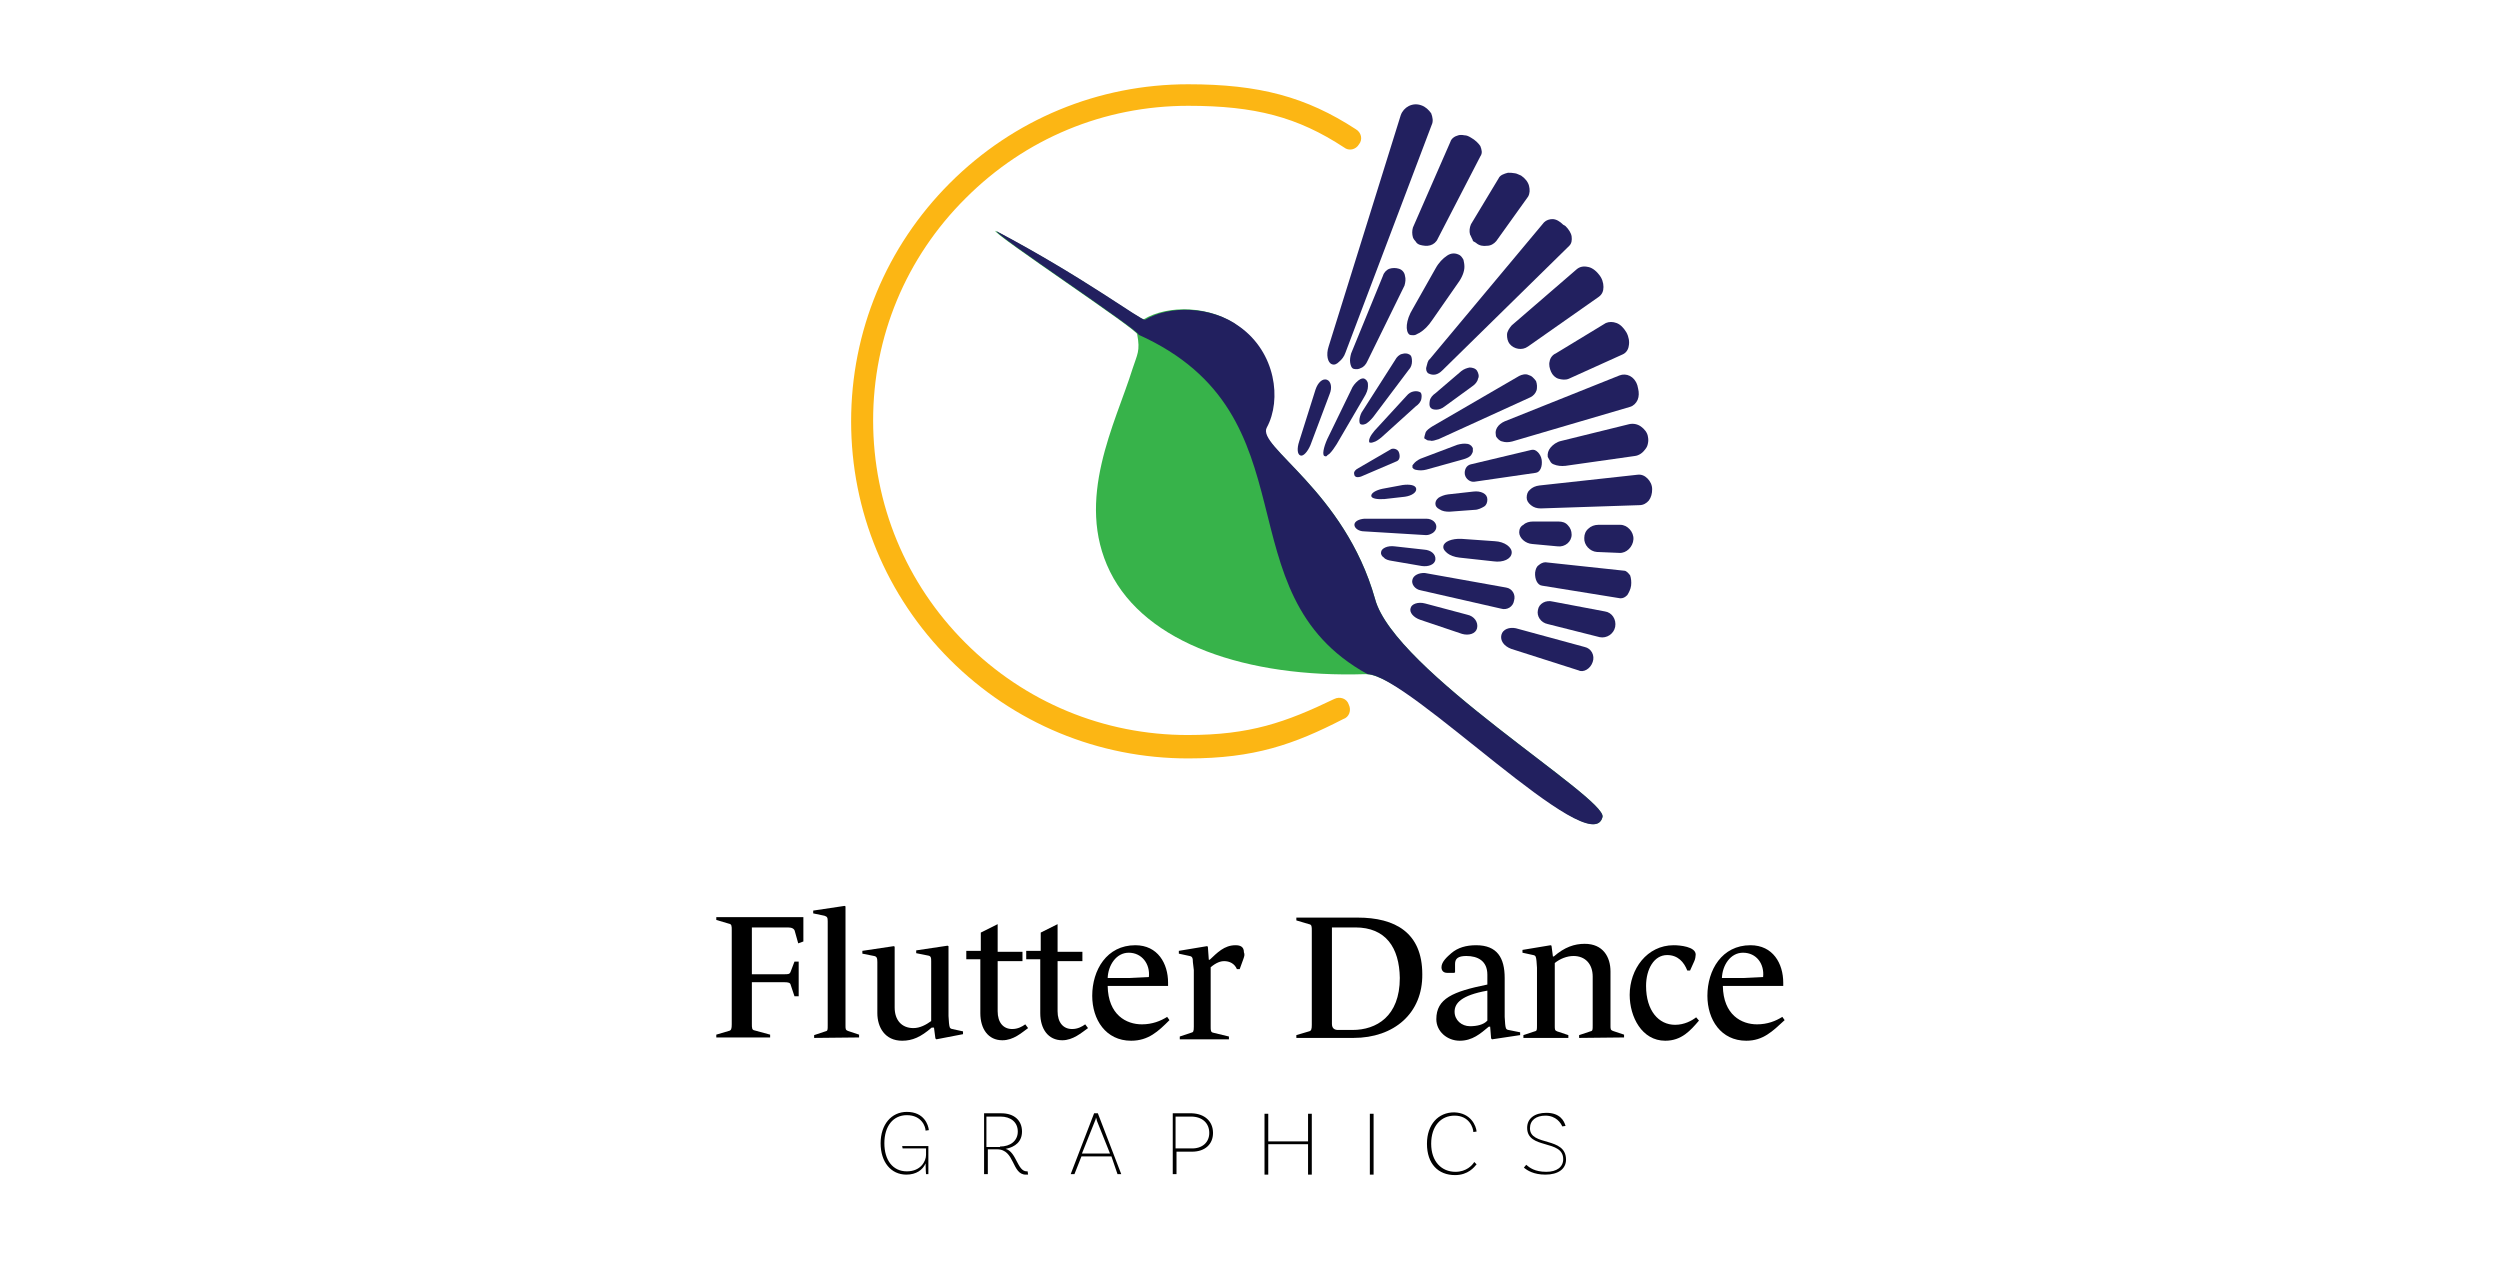
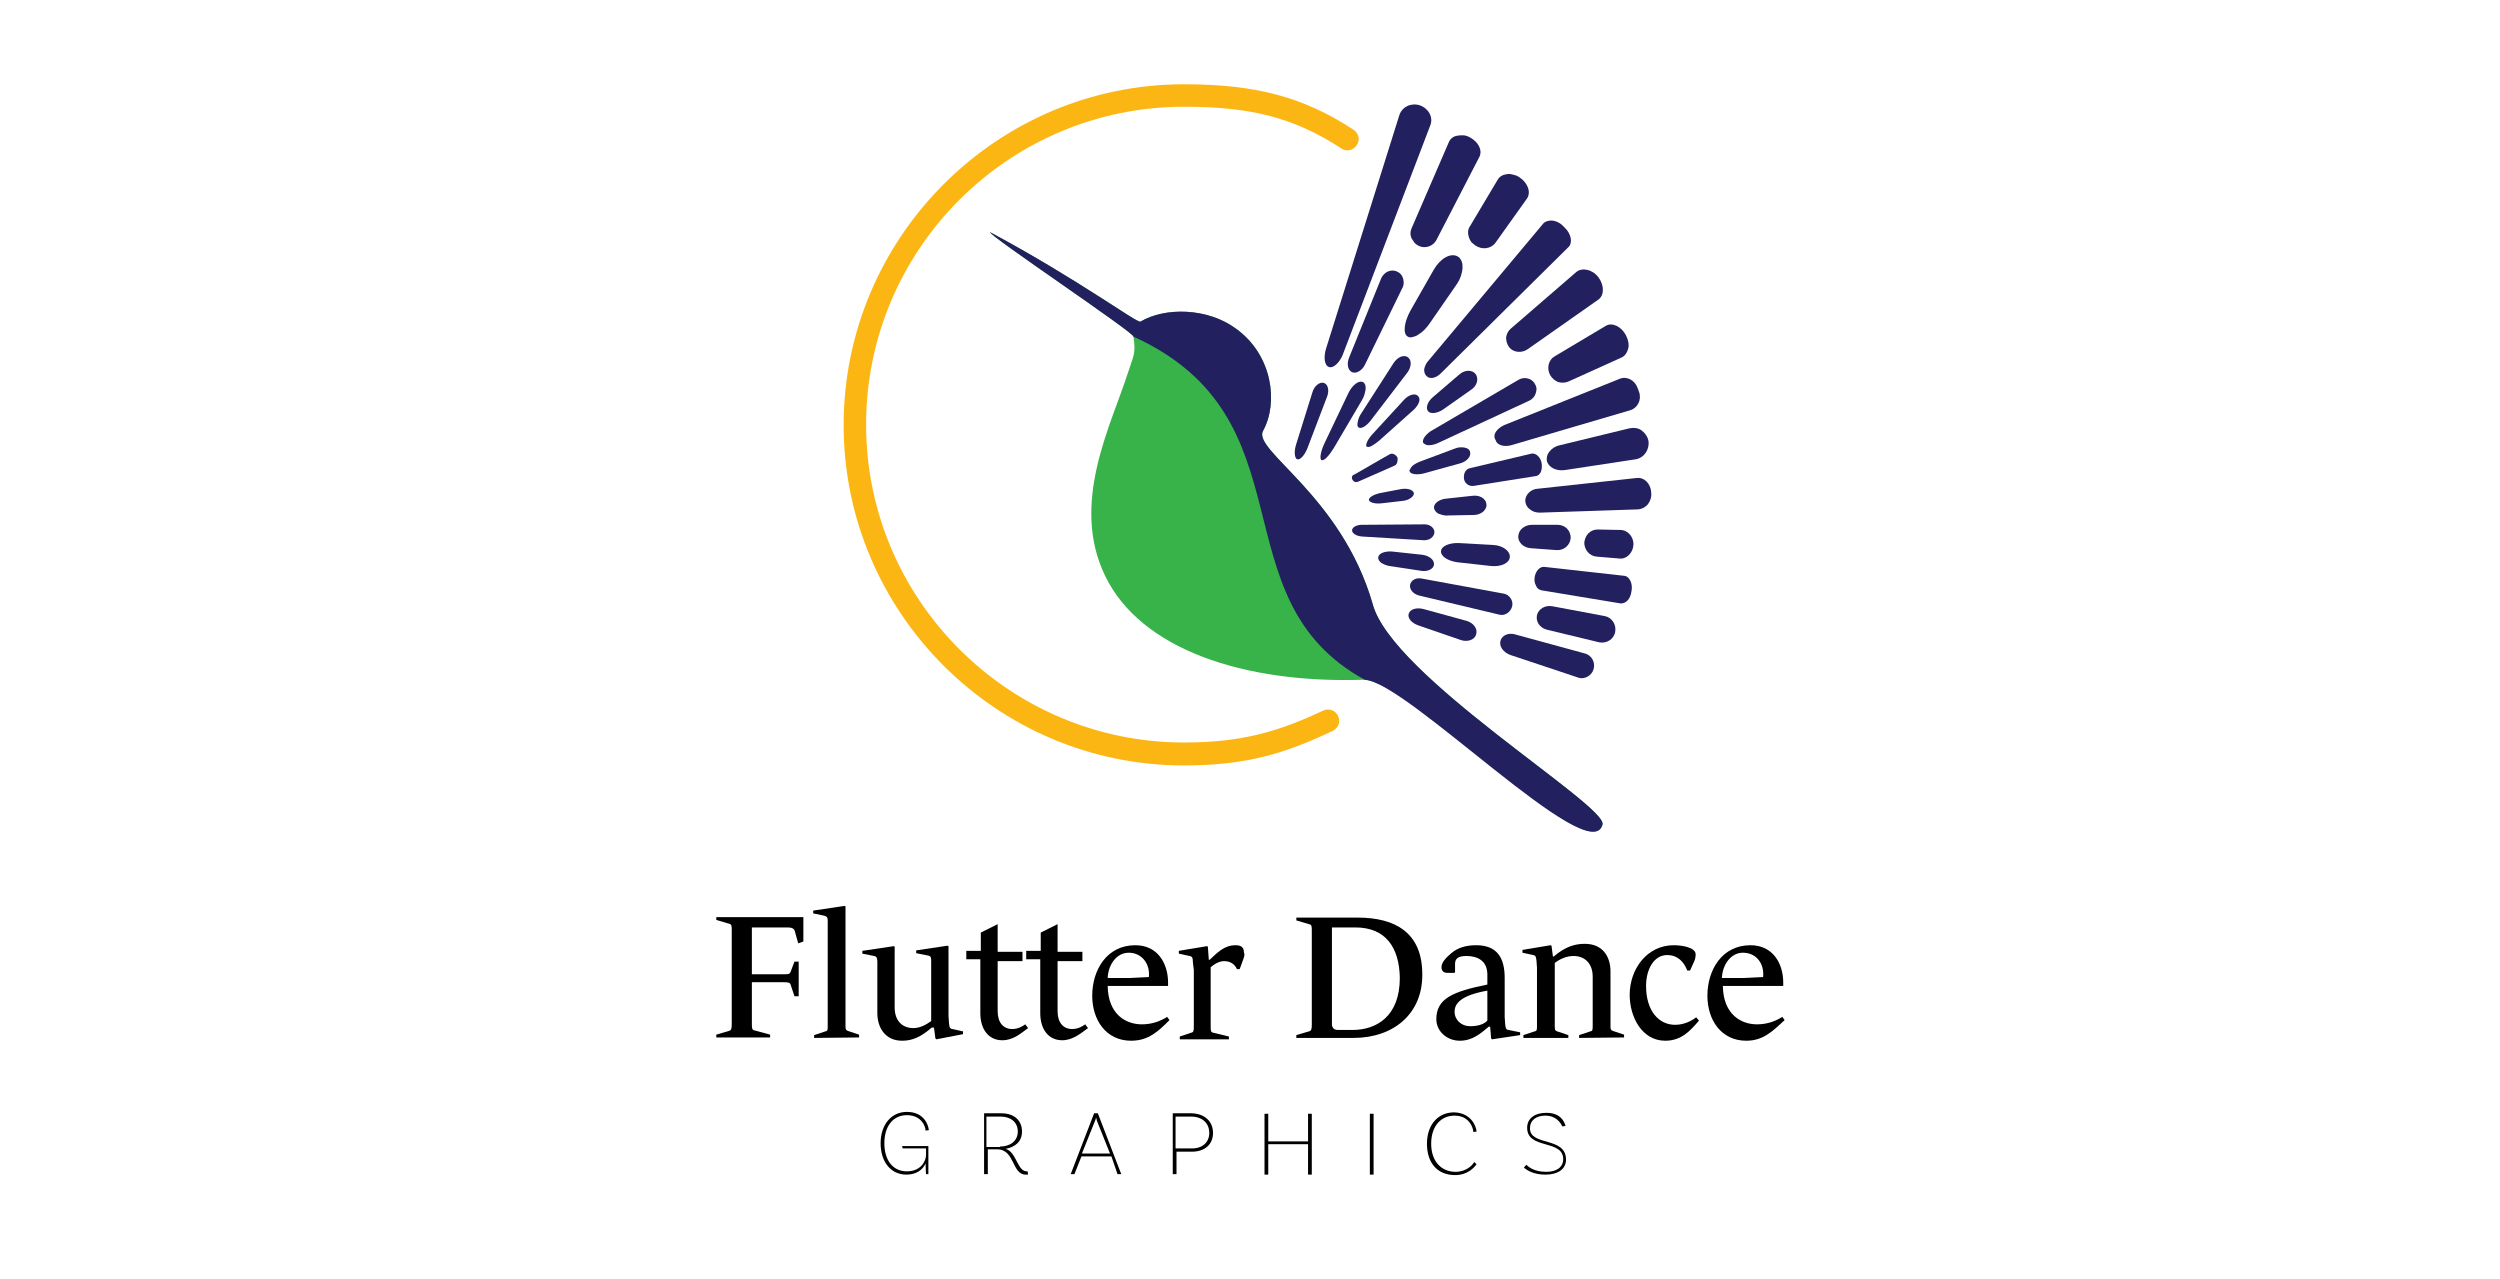
<svg xmlns="http://www.w3.org/2000/svg" version="1.1" id="Layer_1" x="0px" y="0px" viewBox="0 0 534 273" style="enable-background:new 0 0 534 273;" xml:space="preserve">
  <style type="text/css">
- 	.st0{fill:#22205F;}
+ 	.st0{enable-background:new    ;}
	.st1{fill:#37B34A;}
- 	.st2{fill:#FCB614;}
- 	.st3{enable-background:new    ;}
+ 	.st2{fill:#22205F;}
+ 	.st3{fill:#FCB614;}
</style>
+   <g class="st0">
+     <path d="M192.7,244.8h5.6v6h-0.5c0-0.2-0.1-1-0.1-2.3c-0.6,1.4-2,2.4-4.1,2.4c-3.3,0-5.5-2.7-5.5-6.7s2.3-6.7,5.6-6.7   c3.7,0,4.6,2.8,4.7,3.9l-0.7,0.1c0-0.8-0.8-3.3-4-3.3c-2.9,0-4.8,2.3-4.8,6c0,3.6,1.8,6,4.8,6s4.1-2.2,4.1-3.5v-1.4h-5L192.7,244.8   L192.7,244.8z" />
+     <path d="M219.6,250.9c0,0-0.2,0-0.5,0c-3,0-2.3-5.4-6.1-5.4h-2v5.3h-0.8v-13h3.7c2.7,0,4.4,1.5,4.4,3.9c0,2.1-1.4,3.3-3.5,3.7   c2.3,0.6,2.5,4.8,4.5,4.8c0.1,0,0.2,0,0.2,0L219.6,250.9z M213.6,244.9c2.2,0,3.8-1.2,3.8-3.2s-1.5-3.2-3.7-3.2h-3v6.5h2.9V244.9z" />
+     <path d="M237.4,247H231l-1.5,3.8h-0.8l5-13h0.8l5,13h-0.8L237.4,247z M237.1,246.4l-2.8-7c0-0.1-0.1-0.5-0.2-0.7l0,0   c0,0.2-0.1,0.5-0.2,0.7l-2.8,7H237.1z" />
+     <path d="M259.1,242c0,2.4-1.7,4-4.5,4h-3.3v4.8h-0.8v-13h4.1C257.3,237.9,259.1,239.5,259.1,242z M258.3,242c0-2.1-1.5-3.5-3.9-3.5   h-3.3v6.8h3.3C256.8,245.4,258.3,244,258.3,242z" />
+     <path d="M280.2,237.9v13h-0.8v-6.5h-8.5v6.5h-0.8v-13h0.8v5.9h8.5v-5.9H280.2L280.2,237.9z" />
+     <path d="M292.6,237.9h0.8v13h-0.8V237.9z" />
+     <path d="M315.4,241.7l-0.7,0.1c0-0.8-0.8-3.5-4-3.5c-2.9,0-5,2.2-5,6s2.2,6,5.2,6c2.3,0,3.6-1.4,4-2.1l0.5,0.5   c-0.5,0.6-1.8,2.3-4.6,2.3c-3.6,0-6-2.4-6-6.7c0-4.1,2.4-6.7,5.8-6.7C314.2,237.7,315.3,240.5,315.4,241.7z" />
+     <path d="M330.1,238.3c-2,0-3.3,1-3.3,2.7c0,3.9,7.7,1.7,7.7,6.7c0,2-1.7,3.2-4.4,3.2c-2.5,0-3.9-0.9-4.6-1.5l0.5-0.6   c0.7,0.6,1.8,1.5,4.3,1.5c2.2,0,3.6-1,3.6-2.7c0-4.3-7.7-2-7.7-6.7c0-2,1.6-3.2,4.1-3.2c2.9,0,3.8,1.7,4.1,2.8l-0.7,0.1   C333.4,239.9,332.4,238.3,330.1,238.3z" />
+   </g>
+   <g class="st0">
+     <path d="M170.5,201.5l-0.7-2.5c-0.1-0.6-0.6-0.9-1.5-0.9h-7.7v10h6.9c0.9,0,1.2,0,1.4-0.6l0.8-2.1h0.9v7.4h-0.9l-0.8-2.4   c-0.1-0.5-0.5-0.6-1.4-0.6h-6.9v8.9c0,0.9,0,1.3,0.6,1.4l3.3,0.9v0.6H153V221l2.7-0.8c0.5-0.1,0.6-0.5,0.6-1.4v-20.1   c0-0.9,0-1.3-0.6-1.4l-2.7-0.8v-0.6h18.6v5.2L170.5,201.5L170.5,201.5z" />
+     <path d="M173.9,221.7v-0.6l2.4-0.8c0.5-0.1,0.5-0.3,0.5-1.3v-22.2c0-0.8-0.1-1-0.7-1.2l-2.4-0.5v-0.6l6.7-1l0.2,0.1V219   c0,0.8,0,1,0.5,1.2l2.4,0.8v0.6L173.9,221.7L173.9,221.7z" />
+     <path d="M200,222l-0.2-0.2l-0.3-2.3H199c-2.3,2-4.1,2.8-6.3,2.8c-3.7,0-5.3-2.9-5.3-5.9v-10.9c0-0.8-0.1-1.2-0.7-1.3l-2.5-0.5v-0.6   l6.7-1l0.2,0.1v13c0,2.7,1.5,4.4,4,4.4c1.4,0,2.7-0.7,3.8-1.5v-12.7c0-0.8,0-1.2-0.7-1.3l-2.5-0.5V203l6.7-1l0.2,0.1V217l0.1,1.5   c0.1,0.8,0.1,1.2,0.7,1.3l2.3,0.5v0.6L200,222z" />
+     <path d="M214.1,222.2c-3,0-4.7-2.4-4.7-5.8v-11.5h-3v-1.8h3.1v-3.9l3.6-1.8v5.9h5.3v2h-5.3V216c0,2.4,1.2,3.8,3.1,3.8   c1.2,0,2.1-0.5,2.8-1l0.6,0.8C218.2,220.6,216.5,222.2,214.1,222.2z" />
+     <path d="M226.9,222.2c-3,0-4.7-2.4-4.7-5.8v-11.5h-3v-1.8h3.1v-3.9l3.6-1.8v5.9h5.3v2h-5.3V216c0,2.4,1.2,3.8,3.1,3.8   c1.2,0,2.1-0.5,2.8-1l0.6,0.8C231,220.6,229.2,222.2,226.9,222.2z" />
+     <path d="M241.6,222.3c-5.4,0-8.3-4.5-8.3-9.6c0-5.5,3.1-10.8,9.2-10.8c4.8,0,7,3.9,7,8c0,0.2,0,0.5,0,0.7h-12.9   c0.1,6.2,4,8.2,7.3,8.2c2.2,0,4-0.7,5.4-1.6l0.5,0.7C247.4,220.3,245.3,222.3,241.6,222.3z M241.1,203.5c-2.7,0-4.4,2.7-4.5,5.4   h4.7l4.1-0.2C245.7,205.9,243.9,203.5,241.1,203.5z" />
+     <path d="M265.6,204.8l-0.8,2.2h-0.6c-0.5-1.2-1.6-1.7-2.7-1.7c-0.8,0-1.7,0.3-2.9,1.3v12.7c0,0.8,0,1.2,0.6,1.3l3.3,0.8v0.6H252   v-0.6l2.4-0.8c0.5-0.1,0.6-0.3,0.6-1.3v-12.1l-0.2-1.7c0-0.8-0.1-1.2-0.7-1.3l-2.3-0.5v-0.6l6-1l0.2,0.1l0.2,2.8h0.2   c1.6-1.5,3.1-3.1,5.5-3.1c1,0,1.8,0.3,1.8,1.5C265.9,203.9,265.8,204.2,265.6,204.8z" />
+     <path d="M289.1,221.7h-12.2v-0.6l2.7-0.8c0.5-0.1,0.6-0.5,0.6-1.4v-20.1c0-0.9,0-1.3-0.6-1.4l-2.7-0.8V196H290   c8,0,13.8,3.2,13.8,12.1C303.9,216.4,297.8,221.7,289.1,221.7z M289.5,198.1h-5v20.6c0,1,0.6,1.3,1.3,1.3h3.1   c5.1,0,10.1-2.9,10.1-11.1C298.9,202.4,296,198.1,289.5,198.1z" />
+     <path d="M318.7,222l-0.2-0.2l-0.2-2.5H318c-1.8,1.5-3.5,3-6.2,3s-5-2-5-4.6c0-4.4,3.5-5.9,10.9-7.4v-2.1c0-3-2.1-4-4.5-4   c-1.8,0-2.4,0.6-2.4,1.7v1.8l-0.2,0.1h-1.5c-0.8,0-1.2-0.5-1.2-1.2c0-1.2,1.3-2.3,2.1-3c1.4-1.2,3.2-1.7,5.3-1.7   c4.5,0,6.1,2.7,6.1,7v8.3l0.1,1.5c0.1,0.8,0.1,1.2,0.7,1.3l2.5,0.5v0.6L318.7,222z M317.7,211.6c-5.6,1-7,2.7-7,4.5   s1.5,3.1,3.3,3.1c1.4,0,2.9-0.3,3.7-1.2V211.6L317.7,211.6z" />
+     <path d="M337.3,221.7v-0.6l2.4-0.8c0.5-0.1,0.5-0.3,0.5-1.3v-10.4c0-2.7-1.6-4.4-4.1-4.4c-1.4,0-2.9,0.6-4,1.5v13.4   c0,0.8,0,1,0.5,1.2l2.4,0.8v0.6h-9.6v-0.6l2.4-0.8c0.5-0.1,0.5-0.3,0.5-1.3v-12.3l-0.1-1.4c-0.1-0.8-0.1-1.2-0.7-1.3l-2.3-0.5v-0.6   l6-1l0.2,0.1l0.3,2.3h0.2c2.3-2,4.4-2.7,6.6-2.7c3.9,0,5.5,2.8,5.5,5.9V219c0,0.8,0,1,0.5,1.2l2.4,0.8v0.6L337.3,221.7L337.3,221.7   z" />
+     <path d="M355.7,222.3c-5,0-7.6-5.1-7.6-9.8c0-5.5,3.7-10.6,9.4-10.6c1.3,0,4.7,0.3,4.7,2c0,0.3-0.1,1-0.3,1.4l-0.9,2h-0.6   c-0.7-1.8-2-3.3-4.3-3.3c-2.8,0-4.5,3-4.5,6.6c0,5.3,2.7,8.3,6.2,8.3c2,0,3.6-0.9,4.5-1.6l0.6,0.7   C361.1,220.1,359.2,222.3,355.7,222.3z" />
+     <path d="M373,222.3c-5.4,0-8.3-4.5-8.3-9.6c0-5.5,3.1-10.8,9.2-10.8c4.8,0,7,3.9,7,8c0,0.2,0,0.5,0,0.7H368c0.1,6.2,4,8.2,7.3,8.2   c2.2,0,4-0.7,5.4-1.6l0.5,0.7C378.6,220.3,376.6,222.3,373,222.3z M372.3,203.5c-2.7,0-4.4,2.7-4.5,5.4h4.7l4.1-0.2   C376.9,205.9,375.2,203.5,372.3,203.5z" />
+   </g>
  <g>
-     <g>
-       <path id="feather" class="st0" d="M298.4,98.5l-7.7,3.3c-0.6,0.2-1.2,0.2-1.4-0.3l0,0c-0.2-0.6,0-0.9,0.5-1.3l7.4-4.3    c0.6-0.2,1.4,0.1,1.6,0.7l0,0C299.1,97.4,299,98.2,298.4,98.5z" />
-       <g>
-         <path id="body" class="st1" d="M293.7,127.9c4,15.3,49.5,42.5,48.6,46.6c-2.4,9.9-41-30.9-50.7-30.5     c-25.2,0.8-46.9-6.5-54.5-21.9s1.2-31.7,4.8-43.3c1-3.1,1.7-3.8,1-7.4c0.5-0.7-30.9-21.5-30.3-22.1c18.9,10,31,19.2,31.7,18.9     c5.1-3.1,14.2-3,20.2,1.5c7.7,5.5,9,15.6,5.8,21.5C268.3,95.3,287.2,104.9,293.7,127.9z" />
-         <path id="back" class="st0" d="M293.7,127.9c4,15.3,49.5,42.5,48.6,46.6c-2.4,9.9-41.4-30.3-50.2-30.5     c-31.6-17.4-10.7-55.3-48.9-72.5c0.5-0.7-30.9-21.5-30.3-22.1c18.9,10,31,19.2,31.7,18.9c5.1-3.1,14.2-3,20.2,1.5     c7.7,5.5,9,15.6,5.8,21.5C268.3,95.3,287.2,104.9,293.7,127.9z" />
-         <g id="wings_1_">
-           <path class="st0" d="M287.4,75.3c-0.3,0.9-0.8,1.5-1.4,2c-0.5,0.5-1,0.7-1.5,0.5c-0.9-0.3-1.3-2-0.7-3.8l15.4-49.4      c0.6-1.7,2.5-2.8,4.4-2.1c0.9,0.3,1.6,1,2.1,1.7c0.3,0.8,0.5,1.7,0.1,2.5L287.4,75.3z" />
-           <path class="st0" d="M305.9,68.4c-0.8,1.2-1.7,2.1-2.7,2.7c-0.5,0.2-0.8,0.5-1.2,0.5c-0.3,0-0.7,0-0.9-0.1      c-0.5-0.3-0.7-1.2-0.6-2.1c0.1-1,0.5-2.2,1.3-3.5l4.8-8.5c0.7-1.3,1.6-2.2,2.5-2.8c0.9-0.6,1.8-0.6,2.7-0.1      c0.3,0.2,0.6,0.6,0.8,1c0.1,0.5,0.2,0.9,0.2,1.5c0,1-0.5,2.3-1.4,3.5L305.9,68.4z" />
-           <path class="st0" d="M309.6,109.3c-0.8,0-1.5-0.1-2.1-0.5c-0.6-0.3-0.9-0.7-0.9-1.2c0-0.5,0.2-0.9,0.7-1.3      c0.5-0.3,1.2-0.6,2-0.7l5.4-0.6c0.8-0.1,1.5,0,2.1,0.3c0.6,0.3,0.9,0.8,0.9,1.4c0,0.6-0.2,1.2-0.7,1.5c-0.5,0.3-1.3,0.7-2,0.7      L309.6,109.3z" />
-           <path class="st0" d="M311.7,119.1c-1-0.1-2-0.5-2.5-0.9s-1-0.9-0.9-1.5c0.1-1,1.8-1.7,3.9-1.6l7.1,0.5c2.1,0.1,3.7,1.3,3.6,2.5      c-0.1,1.3-1.8,2.1-3.9,1.8L311.7,119.1z" />
-           <path class="st0" d="M327.3,116.2c-1.5-0.1-2.8-1.3-2.8-2.5c0-0.7,0.3-1.3,0.9-1.6c0.5-0.5,1.3-0.7,2-0.7h5.5      c0.8,0,1.5,0.2,2,0.8c0.5,0.5,0.8,1.2,0.8,2c0,1.5-1.4,2.7-3,2.5L327.3,116.2z" />
-           <path class="st0" d="M307.1,51c-0.3,0.7-0.9,1.2-1.6,1.4s-1.5,0.1-2.2-0.1c-0.3-0.1-0.7-0.3-0.9-0.7c-0.2-0.2-0.5-0.6-0.6-0.9      c-0.2-0.7-0.2-1.4,0-2.1l8-18.3c0.2-0.7,0.9-1.2,1.7-1.4c0.3-0.1,0.8-0.1,1.3,0c0.5,0,0.9,0.2,1.4,0.5c0.9,0.5,1.6,1.2,2,1.8      c0.3,0.8,0.5,1.5,0,2.2L307.1,51z" />
-           <path class="st0" d="M279.9,95.1c-0.6,1.4-1.5,2.4-2.1,2.2c-0.7-0.2-0.8-1.5-0.3-3l3.5-11.1c0.5-1.5,1.5-2.4,2.4-2.1      c0.9,0.3,1.2,1.7,0.6,3.1L279.9,95.1z" />
-           <path class="st0" d="M292.1,77.1c-0.3,0.7-0.8,1.3-1.4,1.5c-0.5,0.3-1,0.3-1.5,0.2c-0.5-0.1-0.7-0.7-0.8-1.3      c-0.1-0.6,0-1.3,0.2-2l6.8-16.6c0.2-0.7,0.8-1.3,1.4-1.5c0.6-0.2,1.4-0.2,2,0c0.7,0.2,1.2,0.8,1.3,1.5c0.2,0.7,0.1,1.4-0.1,2.1      L292.1,77.1z" />
-           <path class="st0" d="M329.4,125.1c-1-0.1-1.6-1.4-1.5-2.8c0.1-0.7,0.3-1.3,0.8-1.6c0.3-0.3,0.9-0.6,1.4-0.6l16.8,1.8      c0.5,0,0.9,0.5,1.3,1c0.2,0.6,0.3,1.4,0.2,2.2c-0.1,0.8-0.5,1.5-0.8,2c-0.5,0.5-0.9,0.7-1.5,0.7L329.4,125.1z" />
-           <path class="st0" d="M319.6,51.5c-0.5,0.6-1.2,1-2,1c-0.8,0.1-1.6,0-2.3-0.6c-0.1-0.1-0.3-0.2-0.5-0.3s-0.2-0.2-0.3-0.5      c-0.2-0.3-0.3-0.7-0.5-1c-0.2-0.7-0.1-1.5,0.2-2.2l5.9-9.8c0.3-0.7,1.2-1,2-1.2c0.5,0,0.9,0,1.4,0.1c0.2,0,0.5,0.1,0.7,0.2      c0.2,0.1,0.5,0.2,0.7,0.3c0.9,0.6,1.5,1.4,1.7,2.2c0.2,0.8,0.2,1.6-0.2,2.3L319.6,51.5z" />
-           <path class="st0" d="M308.1,79.1c-0.5,0.5-1,0.8-1.5,0.9c-0.5,0.1-1,0-1.4-0.2l-0.2-0.1c-0.3-0.3-0.5-0.8-0.3-1.4      s0.2-1.2,0.7-1.6l24.4-29.2c0.5-0.5,1.2-0.7,1.8-0.7c0.8,0,1.6,0.5,2.3,1.2l0.5,0.3c0.7,0.7,1.2,1.5,1.3,2.2      c0.1,0.8,0,1.5-0.5,2L308.1,79.1z" />
-           <path class="st0" d="M341.1,117.9c-1.5-0.1-2.8-1.5-2.7-3c0-0.8,0.3-1.5,0.9-2c0.5-0.5,1.3-0.8,2.1-0.8h4.7      c1.5,0,2.9,1.5,2.8,3.1c-0.1,1.6-1.5,3-3,2.9L341.1,117.9z" />
-           <path class="st0" d="M329.1,108.6c-0.8,0-1.5-0.2-2.1-0.7c-0.6-0.5-0.9-1-0.9-1.6c0-0.7,0.2-1.3,0.7-1.7c0.5-0.5,1.2-0.8,2-0.9      l21-2.3c0.8-0.1,1.5,0.2,2.1,0.8s1,1.4,1,2.3s-0.2,1.7-0.7,2.4c-0.5,0.6-1.2,1-2,1L329.1,108.6z" />
-           <path class="st0" d="M307.3,93.8c-0.7,0.2-1.4,0.5-1.8,0.3c-0.2,0-0.5,0-0.7-0.1c-0.1-0.1-0.3-0.2-0.5-0.3      c-0.1-0.1-0.1-0.3,0-0.6s0.1-0.3,0.2-0.7c0.2-0.5,0.8-0.9,1.4-1.3l18.6-10.8c0.6-0.3,1.4-0.5,2-0.2c0.3,0.1,0.6,0.2,0.9,0.5      s0.5,0.5,0.7,0.8c0.1,0.3,0.2,0.7,0.2,1c0,0.3,0,0.7-0.1,1c-0.2,0.6-0.7,1.2-1.4,1.5L307.3,93.8z" />
-           <path class="st0" d="M326.4,74c-0.7,0.5-1.4,0.6-2.1,0.5c-0.7-0.1-1.4-0.5-1.8-1c-0.5-0.6-0.6-1.3-0.6-2c0-0.7,0.5-1.4,1-2      l13.9-12c0.6-0.5,1.4-0.7,2.3-0.5c0.8,0.1,1.7,0.7,2.4,1.6c0.7,0.8,1,1.8,1,2.7c0,0.9-0.3,1.6-1,2.1L326.4,74z" />
-           <path class="st0" d="M308.6,86.8c-0.6,0.5-1.3,0.7-1.8,0.7c-0.6,0-1-0.1-1.3-0.5c-0.2-0.3-0.2-0.8-0.1-1.4      c0.1-0.6,0.6-1.2,1.2-1.6l5.5-4.7c0.6-0.5,1.3-0.7,1.8-0.8c0.6,0,1.3,0.2,1.6,0.7c0.3,0.5,0.5,1.2,0.2,1.7      c-0.1,0.6-0.6,1.2-1.2,1.6L308.6,86.8z" />
-           <path class="st0" d="M335.1,80.9c-0.7,0.3-1.5,0.2-2.2,0c-0.7-0.2-1.3-0.8-1.6-1.5c-0.3-0.7-0.5-1.5-0.3-2.2      c0.1-0.7,0.6-1.4,1.3-1.7l10.7-6.5c0.7-0.3,1.5-0.3,2.3,0s1.5,1,2.1,2c0.5,0.9,0.7,2,0.5,2.9c-0.1,0.8-0.6,1.5-1.3,1.8      L335.1,80.9z" />
-           <path class="st0" d="M291.4,113.5c-1.2,0-2.1-0.7-2.1-1.4s0.9-1.2,2.1-1.3h13.3c1.2,0,2.1,0.8,2.1,1.7c0,0.5-0.2,0.9-0.7,1.3      c-0.5,0.3-0.9,0.5-1.5,0.5L291.4,113.5z" />
-           <path class="st0" d="M293.3,89.1c-0.5,0.6-0.9,1-1.5,1.4c-0.5,0.2-0.8,0.3-1.2,0.1c-0.2-0.1-0.3-0.6-0.2-1.2      c0.1-0.5,0.3-1.2,0.7-1.7l6.9-10.8c0.3-0.6,0.9-1.2,1.5-1.3c0.6-0.2,1.2-0.1,1.5,0.1c0.5,0.2,0.6,0.8,0.6,1.5      c0,0.6-0.2,1.3-0.7,1.8L293.3,89.1z" />
-           <path class="st0" d="M295.1,93.4c-0.6,0.5-1.2,0.9-1.6,1c-0.5,0.2-0.8,0.2-1,0.1c-0.1-0.1-0.1-0.6,0.1-1c0.2-0.5,0.6-1,1-1.5      l6.8-7.4c0.5-0.6,1-0.9,1.6-1c0.6-0.1,1,0,1.4,0.2c0.3,0.3,0.3,0.8,0.2,1.4c-0.1,0.6-0.6,1.2-1.2,1.6L295.1,93.4z" />
-           <path class="st0" d="M323,94.3c-0.8,0.2-1.5,0.2-2.1,0c-0.6-0.1-1-0.6-1.3-1c0-0.1-0.1-0.2-0.1-0.5c-0.1-0.5,0-1,0.3-1.5      c0.3-0.5,0.9-1,1.6-1.3l24.5-9.8c1.5-0.6,3.2,0.2,3.8,2c0.1,0.2,0.1,0.5,0.2,0.8c0.2,0.8,0.2,1.7-0.1,2.4      c-0.3,0.7-0.9,1.3-1.6,1.5L323,94.3z" />
-           <path class="st0" d="M304.7,100.3c-0.7,0.2-1.5,0.2-2,0.1c-0.2,0-0.5-0.1-0.7-0.2c-0.1-0.1-0.2-0.2-0.3-0.3c0-0.1,0-0.3,0-0.5      c0.1-0.1,0.2-0.3,0.5-0.6c0.3-0.3,1-0.8,1.7-1l7.4-2.8c0.7-0.2,1.5-0.3,2-0.2c0.2,0,0.6,0.1,0.8,0.3c0.2,0.1,0.3,0.3,0.5,0.6      c0,0.2,0,0.5,0,0.7s-0.2,0.5-0.3,0.7c-0.3,0.5-1,0.8-1.7,1L304.7,100.3z" />
-           <path class="st0" d="M334.4,99.5c-0.9,0.1-1.8,0-2.5-0.3c-0.3-0.1-0.6-0.3-0.8-0.7c-0.2-0.3-0.3-0.6-0.5-0.9      c-0.1-0.7,0.1-1.4,0.6-2c0.5-0.6,1.3-1.2,2.2-1.4l14.6-3.6c0.9-0.2,1.8,0,2.5,0.5c0.7,0.5,1.4,1.3,1.5,2.2      c0.1,0.5,0.1,0.9,0,1.4s-0.2,0.8-0.6,1.3c-0.5,0.7-1.3,1.3-2.2,1.4L334.4,99.5z" />
-           <path class="st0" d="M314.9,102.9c-0.9,0.1-1.8-0.6-2-1.5c-0.1-0.5,0-1,0.2-1.4s0.6-0.7,1-0.8l13-3.1c0.5-0.1,0.9,0,1.4,0.5      c0.3,0.3,0.7,0.9,0.8,1.6c0.2,1.4-0.3,2.7-1.3,2.8L314.9,102.9z" />
-           <path class="st0" d="M322.8,138.6c-1.6-0.6-2.4-1.8-2.1-3c0.3-1.2,1.7-1.7,3.1-1.4l14.7,4c1.4,0.3,2.2,1.8,1.7,3.2      c-0.5,1.5-2,2.3-3,1.8L322.8,138.6z" />
-           <path class="st0" d="M330.6,133.3c-1.5-0.3-2.4-1.7-2.1-3c0.2-1.4,1.7-2.2,3.2-1.8l11.1,2.1c1.5,0.2,2.5,1.7,2.2,3.3      c-0.3,1.5-1.8,2.5-3.3,2.2L330.6,133.3z" />
-           <path class="st0" d="M303.5,126.1c-1.3-0.2-2.1-1.4-1.8-2.3c0.2-0.9,1.4-1.5,2.7-1.4l17.3,3.1c1.3,0.2,2.1,1.5,1.7,2.8      c-0.2,1.3-1.5,2.1-2.8,1.7L303.5,126.1z" />
-           <path class="st0" d="M303.4,132.4c-1.5-0.5-2.4-1.6-2.1-2.5c0.2-0.9,1.6-1.4,3.1-1l9,2.4c1.5,0.3,2.4,1.6,2.1,2.9      c-0.3,1.2-1.8,1.6-3.2,1.2L303.4,132.4z" />
-           <path class="st0" d="M285.5,94.9c-0.5,0.8-1,1.5-1.5,2c-0.2,0.2-0.5,0.3-0.6,0.5c-0.1,0.1-0.3,0.1-0.5,0      c-0.5-0.2-0.2-1.8,0.6-3.6l5.1-10.5c0.3-0.8,0.9-1.5,1.5-2c0.6-0.5,1.2-0.6,1.5-0.3c0.2,0.1,0.3,0.2,0.5,0.6      c0.1,0.2,0.1,0.6,0.1,0.9c0,0.7-0.3,1.5-0.8,2.3L285.5,94.9z" />
-           <path class="st0" d="M297.3,119.8c-0.7-0.1-1.4-0.3-1.7-0.7c-0.5-0.3-0.7-0.8-0.6-1.2c0.1-0.8,1.4-1.4,2.9-1.2l6.3,0.7      c1.5,0.1,2.5,1,2.4,2.1s-1.5,1.6-2.9,1.4L297.3,119.8z" />
-           <path class="st0" d="M292.2,100.9c-0.7,0.3-1.4,0.5-1.7,0.7c-0.2,0-0.5,0.1-0.6,0.1s-0.2,0-0.2-0.1c0,0,0-0.1,0.1-0.2      c0.1-0.1,0.2-0.2,0.3-0.5c0.3-0.3,0.9-0.7,1.5-1.2l4-2.3c0.6-0.3,1.3-0.6,1.7-0.7c0.2,0,0.5,0,0.7,0c0.1,0,0.2,0.1,0.3,0.2      c0,0.1,0,0.2,0,0.5c0,0.1-0.2,0.3-0.3,0.6c-0.3,0.3-0.9,0.7-1.6,1L292.2,100.9z" />
-           <path class="st0" d="M295.7,106.6c-1.5,0.1-2.8-0.1-2.8-0.7c0-0.6,1-1.2,2.4-1.5l4.3-0.8c1.5-0.2,2.8,0,2.9,0.8s-1,1.5-2.4,1.7      L295.7,106.6z" />
-         </g>
-         <path class="st2" d="M253.8,162c-19.2,0-37.3-7.5-50.9-21.1c-13.6-13.6-21.1-31.7-21.1-50.9s7.5-37.3,21.1-50.9     C216.5,25.5,234.6,18,253.8,18c15.2,0,25.2,2.7,35.8,9.6c1.2,0.7,1.5,2.2,0.7,3.2c-0.7,1.2-2.2,1.5-3.2,0.7     c-9.9-6.5-19-8.9-33.3-8.9c-18,0-34.8,7-47.5,19.7c-12.8,12.7-19.8,29.6-19.8,47.5s7,34.8,19.7,47.5s29.6,19.7,47.5,19.7     c13.3,0,20.9-2.7,31.3-7.7c1.2-0.6,2.7-0.1,3.1,1.2c0.6,1.2,0.1,2.7-1.2,3.1C276.4,159,267.9,162,253.8,162z" />
-       </g>
+     <path id="body_1_" class="st1" d="M293.2,129c4,15.4,50.1,43,49.1,47.1c-2.5,9.9-41.4-31.2-51.2-30.9c-25.5,0.8-47.4-6.5-55-22.1   c-7.6-15.6,1.2-32.1,4.9-43.7c1-3.2,1.7-3.8,1.1-7.5c0.4-0.7-31.2-21.8-30.6-22.3c19,10.2,31.4,19.5,32.1,19.1   c5.2-3.1,14.3-3,20.4,1.5c7.8,5.6,9.1,15.8,5.8,21.8C267.4,96.2,286.5,105.8,293.2,129z" />
+     <path id="back_1_" class="st2" d="M293.2,129c4,15.4,50.1,43,49.1,47.1c-2.5,9.9-41.9-30.6-50.8-30.9   c-31.9-17.5-10.9-55.8-49.4-73.3c0.4-0.7-31.2-21.8-30.6-22.3c19,10.2,31.4,19.5,32.1,19.1c5.2-3.1,14.3-3,20.4,1.5   c7.8,5.6,9.1,15.8,5.8,21.8C267.4,96.2,286.5,105.8,293.2,129z" />
+     <path id="feather_1_" class="st2" d="M298,99.4l-7.7,3.4c-0.6,0.3-1.1,0.2-1.4-0.3l0,0c-0.3-0.6-0.1-1,0.5-1.2l7.5-4.3   c0.6-0.3,1.3,0.2,1.6,0.7l0,0C298.6,98.2,298.5,99.1,298,99.4z" />
+     <g id="wings_2_">
+       <path class="st2" d="M286.8,75.8c-0.7,1.7-2,2.9-2.9,2.6c-1-0.3-1.2-2-0.7-3.8l15.7-50c0.6-1.8,2.5-2.7,4.4-2.1    c1.9,0.7,2.9,2.6,2.2,4.3L286.8,75.8z" />
+       <path class="st2" d="M305.5,68.9c-0.8,1.2-1.7,2.1-2.6,2.6c-0.4,0.3-0.8,0.4-1.2,0.5c-0.4,0.1-0.7,0.1-1-0.1    c-1.1-0.6-0.8-3.1,0.6-5.6l4.9-8.6c1.4-2.5,3.7-3.8,5.2-2.9c0.4,0.2,0.6,0.6,0.8,1c0.2,0.4,0.2,1,0.2,1.5    c-0.1,1.1-0.5,2.4-1.3,3.5L305.5,68.9z" />
+       <path class="st2" d="M309.3,110.1c-0.8,0.1-1.5-0.2-2.1-0.4c-0.5-0.3-0.8-0.7-0.9-1.2c-0.1-1,1.2-1.9,2.7-2l5.5-0.6    c1.6-0.2,2.9,0.6,3,1.8c0.1,0.6-0.2,1.1-0.7,1.6c-0.5,0.4-1.2,0.7-2,0.7L309.3,110.1z" />
+       <path class="st2" d="M311.3,120.1c-2.1-0.3-3.6-1.3-3.5-2.4c0.1-1.1,1.9-1.8,3.9-1.7l7.2,0.4c2.1,0.1,3.7,1.3,3.6,2.6    s-1.9,2.1-4,1.9L311.3,120.1z" />
+       <path class="st2" d="M327,117.1c-1.6-0.1-2.8-1.3-2.7-2.6c0.1-0.7,0.3-1.2,0.9-1.7c0.5-0.4,1.2-0.7,2-0.7h5.5c0.8,0,1.5,0.3,2,0.8    c0.5,0.5,0.8,1.2,0.8,2c-0.1,1.5-1.4,2.7-3,2.6L327,117.1z" />
+       <path class="st2" d="M306.8,51.3c-0.7,1.3-2.4,1.9-3.8,1.2c-0.3-0.2-0.7-0.4-0.9-0.7s-0.4-0.6-0.6-0.9c-0.3-0.7-0.3-1.4,0-2.1    l8-18.5c0.3-0.7,1-1.2,1.7-1.3c0.4-0.1,0.8-0.1,1.3-0.1s1,0.2,1.4,0.4c1.9,1,2.8,2.8,2.1,4.2L306.8,51.3z" />
+       <path class="st2" d="M279.2,95.9c-0.6,1.4-1.5,2.4-2.1,2.2s-0.7-1.6-0.3-3l3.5-11.2c0.4-1.5,1.6-2.4,2.5-2.1    c0.9,0.3,1.2,1.7,0.6,3.1L279.2,95.9z" />
+       <path class="st2" d="M291.6,77.8c-0.3,0.7-0.8,1.2-1.3,1.5c-0.5,0.3-1,0.4-1.5,0.2c-0.9-0.4-1.2-1.8-0.6-3.2l6.8-16.8    c0.6-1.4,2.1-2.1,3.4-1.5c0.7,0.3,1.1,0.8,1.3,1.5c0.2,0.7,0.2,1.4-0.2,2.1L291.6,77.8z" />
+       <path class="st2" d="M329.3,126.1c-0.5-0.1-1-0.4-1.2-1c-0.3-0.5-0.4-1.1-0.3-1.8c0.2-1.3,1.1-2.4,2.2-2.2L347,123    c1,0.1,1.8,1.6,1.5,3.2c-0.1,0.8-0.4,1.6-0.8,2c-0.4,0.5-1,0.7-1.5,0.7L329.3,126.1z" />
+       <path class="st2" d="M319.4,51.9c-1,1.3-2.9,1.5-4.3,0.5c-0.2-0.1-0.3-0.3-0.5-0.4c-0.2-0.1-0.3-0.3-0.4-0.4    c-0.2-0.3-0.4-0.7-0.5-1.1c-0.2-0.7-0.2-1.5,0.3-2.2l5.9-9.9c0.4-0.7,1.1-1.1,2-1.2c0.4-0.1,0.9,0,1.3,0.1    c0.2,0.1,0.4,0.1,0.7,0.2c0.2,0.1,0.4,0.2,0.7,0.4c1.8,1.2,2.5,3.3,1.5,4.6L319.4,51.9z" />
+       <path class="st2" d="M307.7,79.8c-1,1-2.3,1.2-2.9,0.6l-0.2-0.2c-0.3-0.3-0.4-0.8-0.4-1.3c0.1-0.5,0.3-1.1,0.7-1.6l24.7-29.5    c0.4-0.5,1.1-0.7,1.9-0.7c0.8,0.1,1.6,0.4,2.3,1.1l0.4,0.4c1.4,1.3,1.8,3.3,0.8,4.2L307.7,79.8z" />
+       <path class="st2" d="M341.1,118.9c-1.6-0.1-2.7-1.5-2.7-3c0.1-0.8,0.4-1.5,0.9-2c0.5-0.5,1.2-0.8,2-0.8l4.8,0.1    c1.6,0,2.9,1.5,2.8,3.2c-0.1,1.7-1.5,3.1-3,2.9L341.1,118.9z" />
+       <path class="st2" d="M328.9,109.5c-0.8,0-1.5-0.2-2.1-0.7c-0.6-0.4-0.9-1-1-1.7c-0.1-1.3,1.1-2.6,2.6-2.7l21.2-2.3    c1.6-0.2,3,1.2,3.1,3.1c0.1,1-0.2,1.8-0.7,2.5c-0.5,0.6-1.2,1-2,1.1L328.9,109.5z" />
+       <path class="st2" d="M307,94.7c-0.7,0.3-1.3,0.4-1.9,0.4c-0.3,0-0.5-0.1-0.7-0.2c-0.2-0.1-0.3-0.2-0.4-0.3    c-0.3-0.6,0.4-1.7,1.6-2.5l18.8-11c1.2-0.7,2.9-0.3,3.5,1c0.2,0.3,0.3,0.7,0.3,1c0,0.3-0.1,0.7-0.2,1c-0.2,0.6-0.7,1.2-1.4,1.5    L307,94.7z" />
+       <path class="st2" d="M326.3,74.6c-1.3,0.9-3.1,0.7-4-0.5c-0.4-0.6-0.6-1.3-0.6-2c0.1-0.7,0.4-1.4,1-1.9l14-12.1    c1.2-1,3.4-0.6,4.7,1.1c1.3,1.7,1.3,3.9,0,4.8L326.3,74.6z" />
+       <path class="st2" d="M308.2,87.5c-1.2,0.8-2.7,1-3.2,0.3c-0.5-0.7-0.1-2,1.1-3l5.6-4.8c1.1-1,2.7-1.1,3.5-0.1    c0.7,1,0.3,2.5-0.9,3.3L308.2,87.5z" />
+       <path class="st2" d="M335,81.5c-0.7,0.3-1.5,0.3-2.2,0.1c-0.7-0.3-1.3-0.8-1.7-1.5c-0.8-1.5-0.3-3.3,1-4l10.9-6.5    c1.3-0.8,3.3,0.1,4.3,2c0.5,1,0.7,2,0.5,2.8s-0.6,1.5-1.3,1.9L335,81.5z" />
+       <path class="st2" d="M290.9,114.6c-1.2-0.1-2.1-0.7-2.1-1.3c0-0.7,1-1.2,2.1-1.2l13.4-0.1c1.2,0,2.1,0.8,2.1,1.7    c-0.1,1-1,1.7-2.2,1.7L290.9,114.6z" />
+       <path class="st2" d="M292.8,89.8c-0.9,1.2-2.1,1.9-2.6,1.5c-0.3-0.2-0.3-0.6-0.2-1.1c0.1-0.6,0.3-1.2,0.7-1.8l7-10.9    c0.4-0.6,1-1.1,1.5-1.3c0.6-0.2,1.1-0.2,1.5,0.1c0.9,0.6,0.8,2.1-0.1,3.3L292.8,89.8z" />
+       <path class="st2" d="M294.5,94.2c-0.6,0.5-1.1,0.8-1.6,1.1c-0.4,0.2-0.8,0.2-1,0.1c-0.3-0.3,0.2-1.5,1.2-2.6l6.8-7.4    c1-1.1,2.4-1.5,3-0.8c0.3,0.3,0.4,0.8,0.2,1.3c-0.2,0.6-0.6,1.1-1.1,1.6L294.5,94.2z" />
+       <path class="st2" d="M322.8,95.1c-1.5,0.4-3,0-3.3-1c-0.1-0.2-0.1-0.3-0.2-0.4c-0.4-1,0.5-2.2,2-2.9l24.7-9.9    c1.5-0.6,3.2,0.3,3.8,2c0.1,0.3,0.2,0.5,0.3,0.8c0.6,1.7-0.3,3.4-1.8,3.9L322.8,95.1z" />
+       <path class="st2" d="M304.2,101.1c-1.5,0.4-2.9,0.2-3.1-0.4c-0.1-0.2,0-0.3,0.1-0.5c0.1-0.2,0.2-0.3,0.4-0.6c0.4-0.4,1-0.7,1.7-1    l7.5-2.8c0.7-0.3,1.5-0.3,2-0.2c0.6,0.1,1.1,0.4,1.2,0.9c0.3,1-0.7,2.1-2.2,2.5L304.2,101.1z" />
+       <path class="st2" d="M334.3,100.4c-1.9,0.3-3.6-0.6-3.9-2c-0.1-0.7,0.1-1.4,0.6-2c0.5-0.6,1.2-1.1,2.2-1.3l14.8-3.6    c0.9-0.2,1.9-0.1,2.6,0.4c0.7,0.5,1.3,1.3,1.5,2.2c0.3,1.9-0.9,3.7-2.7,4L334.3,100.4z" />
+       <path class="st2" d="M314.7,103.8c-1,0.1-1.9-0.6-2-1.6s0.3-2,1.3-2.2l13.1-3.1c0.9-0.2,2,0.7,2.2,2.1s-0.3,2.6-1.3,2.7    L314.7,103.8z" />
+       <path class="st2" d="M322.6,139.9c-1.6-0.6-2.4-1.9-2.1-3c0.3-1.2,1.7-1.8,3.1-1.4l15,4.1c1.4,0.4,2.2,1.9,1.8,3.3    c-0.4,1.5-2,2.2-3.1,1.9L322.6,139.9z" />
+       <path class="st2" d="M330.4,134.5c-1.5-0.4-2.4-1.7-2.1-3.1c0.3-1.3,1.7-2.2,3.3-1.9l11.2,2.1c1.5,0.3,2.5,1.8,2.2,3.4    c-0.3,1.6-1.9,2.5-3.4,2.2L330.4,134.5z" />
+       <path class="st2" d="M303.1,127.2c-1.2-0.3-2.1-1.3-1.9-2.3c0.2-1,1.3-1.6,2.6-1.3l17.4,3.2c1.2,0.2,2.1,1.5,1.8,2.7    s-1.5,2.1-2.7,1.8L303.1,127.2z" />
+       <path class="st2" d="M303,133.6c-1.5-0.5-2.4-1.6-2.1-2.5c0.3-1,1.7-1.4,3.2-1l9.1,2.5c1.5,0.4,2.5,1.7,2.1,2.9    c-0.3,1.2-1.9,1.7-3.3,1.2L303,133.6z" />
+       <path class="st2" d="M284.9,95.7c-0.5,0.8-1,1.5-1.5,2c-0.2,0.2-0.4,0.4-0.6,0.5c-0.2,0.1-0.4,0.1-0.5,0.1    c-0.5-0.2-0.2-1.9,0.6-3.6L288,84c0.8-1.7,2.2-2.8,3.1-2.4c0.2,0.1,0.4,0.3,0.5,0.6c0.1,0.2,0.1,0.6,0.1,0.9    c-0.1,0.7-0.3,1.6-0.8,2.4L284.9,95.7z" />
+       <path class="st2" d="M296.8,120.9c-0.7-0.1-1.3-0.4-1.8-0.7c-0.4-0.3-0.7-0.8-0.6-1.2c0.1-0.8,1.4-1.3,2.9-1.2l6.5,0.7    c1.5,0.2,2.6,1.1,2.5,2.1c-0.1,1-1.5,1.6-2.9,1.3L296.8,120.9z" />
+       <path class="st2" d="M291.7,101.8c-0.7,0.3-1.3,0.5-1.8,0.6c-0.2,0.1-0.4,0.1-0.6,0.1c-0.2,0-0.3,0-0.3-0.1    c-0.2-0.2,0.8-1.1,2.1-1.9l4-2.4c1.3-0.8,2.5-1,2.8-0.4c0.1,0.1,0.1,0.3,0,0.4c-0.1,0.2-0.2,0.4-0.4,0.6c-0.4,0.4-1,0.8-1.6,1.1    L291.7,101.8z" />
+       <path class="st2" d="M295.2,107.5c-1.5,0.2-2.7-0.2-2.8-0.7c-0.1-0.5,1-1.2,2.5-1.5l4.2-0.8c1.5-0.3,2.7,0.1,2.9,0.8    c0.1,0.7-1,1.6-2.5,1.7L295.2,107.5z" />
    </g>
-     <g class="st3">
-       <path d="M192.7,244.8h5.6v6h-0.5c0-0.2-0.1-1-0.1-2.3c-0.6,1.4-2,2.4-4.1,2.4c-3.3,0-5.5-2.7-5.5-6.7c0-4,2.3-6.7,5.6-6.7    c3.7,0,4.6,2.8,4.7,3.9l-0.7,0.1c0-0.8-0.8-3.3-4-3.3c-2.9,0-4.8,2.3-4.8,6c0,3.6,1.8,6,4.8,6c3,0,4.1-2.2,4.1-3.5v-1.4h-5    L192.7,244.8L192.7,244.8z" />
-       <path d="M219.6,250.9c0,0-0.2,0-0.5,0c-3,0-2.3-5.4-6.1-5.4H211v5.3h-0.8v-13h3.7c2.7,0,4.4,1.5,4.4,3.9c0,2.1-1.4,3.3-3.5,3.7    c2.3,0.6,2.5,4.8,4.5,4.8c0.1,0,0.2,0,0.2,0L219.6,250.9z M213.6,244.9c2.2,0,3.8-1.2,3.8-3.2c0-2-1.5-3.2-3.7-3.2h-3v6.5H213.6    L213.6,244.9z" />
-       <path d="M237.4,247H231l-1.5,3.8h-0.8l5-13h0.8l5,13h-0.8L237.4,247z M237.1,246.4l-2.8-7c0-0.1-0.1-0.5-0.2-0.7l0,0    c0,0.2-0.1,0.5-0.2,0.7l-2.8,7H237.1z" />
-       <path d="M259.1,242c0,2.4-1.7,4-4.5,4h-3.3v4.8h-0.8v-13h4.1C257.3,237.9,259.1,239.5,259.1,242z M258.3,242    c0-2.1-1.5-3.5-3.9-3.5h-3.3v6.8h3.3C256.8,245.4,258.3,244,258.3,242z" />
-       <path d="M280.2,237.9v13h-0.8v-6.5h-8.5v6.5h-0.8v-13h0.8v5.9h8.5v-5.9H280.2L280.2,237.9z" />
-       <path d="M292.6,237.9h0.8v13h-0.8V237.9z" />
-       <path d="M315.4,241.7l-0.7,0.1c0-0.8-0.8-3.5-4-3.5c-2.9,0-5,2.2-5,6s2.2,6,5.2,6c2.3,0,3.6-1.4,4-2.1l0.5,0.5    c-0.5,0.6-1.8,2.3-4.6,2.3c-3.6,0-6-2.4-6-6.7c0-4.1,2.4-6.7,5.8-6.7C314.2,237.7,315.3,240.5,315.4,241.7z" />
-       <path d="M330.1,238.3c-2,0-3.3,1-3.3,2.7c0,3.9,7.7,1.7,7.7,6.7c0,2-1.7,3.2-4.4,3.2c-2.5,0-3.9-0.9-4.6-1.5l0.5-0.6    c0.7,0.6,1.8,1.5,4.3,1.5c2.2,0,3.6-1,3.6-2.7c0-4.3-7.7-2-7.7-6.7c0-2,1.6-3.2,4.1-3.2c2.9,0,3.8,1.7,4.1,2.8l-0.7,0.1    C333.4,239.9,332.4,238.3,330.1,238.3z" />
-     </g>
-     <g class="st3">
-       <path d="M170.5,201.5l-0.7-2.5c-0.1-0.6-0.6-0.9-1.5-0.9h-7.7v10h6.9c0.9,0,1.2,0,1.4-0.6l0.8-2.1h0.9v7.4h-0.9l-0.8-2.4    c-0.1-0.5-0.5-0.6-1.4-0.6h-6.9v8.9c0,0.9,0,1.3,0.6,1.4l3.3,0.9v0.6H153v-0.6l2.7-0.8c0.5-0.1,0.6-0.5,0.6-1.4v-20.1    c0-0.9,0-1.3-0.6-1.4l-2.7-0.8v-0.6h18.6v5.2L170.5,201.5L170.5,201.5z" />
-       <path d="M173.9,221.7v-0.6l2.4-0.8c0.5-0.1,0.5-0.3,0.5-1.3v-22.2c0-0.8-0.1-1-0.7-1.2l-2.4-0.5v-0.6l6.7-1l0.2,0.1v25.4    c0,0.8,0,1,0.5,1.2l2.4,0.8v0.6L173.9,221.7L173.9,221.7z" />
-       <path d="M200,222l-0.2-0.2l-0.3-2.3H199c-2.3,2-4.1,2.8-6.3,2.8c-3.7,0-5.3-2.9-5.3-5.9v-10.9c0-0.8-0.1-1.2-0.7-1.3l-2.5-0.5    v-0.6l6.7-1l0.2,0.1v13c0,2.7,1.5,4.4,4,4.4c1.4,0,2.7-0.7,3.8-1.5v-12.7c0-0.8,0-1.2-0.7-1.3l-2.5-0.5v-0.6l6.7-1l0.2,0.1V217    l0.1,1.5c0.1,0.8,0.1,1.2,0.7,1.3l2.3,0.5v0.6L200,222z" />
-       <path d="M214.1,222.2c-3,0-4.7-2.4-4.7-5.8v-11.5h-3v-1.8h3.1v-3.9l3.6-1.8v5.9h5.3v2h-5.3V216c0,2.4,1.2,3.8,3.1,3.8    c1.2,0,2.1-0.5,2.8-1l0.6,0.8C218.2,220.6,216.5,222.2,214.1,222.2z" />
-       <path d="M226.9,222.2c-3,0-4.7-2.4-4.7-5.8v-11.5h-3v-1.8h3.1v-3.9l3.6-1.8v5.9h5.3v2h-5.3V216c0,2.4,1.2,3.8,3.1,3.8    c1.2,0,2.1-0.5,2.8-1l0.6,0.8C231,220.6,229.2,222.2,226.9,222.2z" />
-       <path d="M241.6,222.3c-5.4,0-8.3-4.5-8.3-9.6c0-5.5,3.1-10.8,9.2-10.8c4.8,0,7,3.9,7,8c0,0.2,0,0.5,0,0.7h-12.9    c0.1,6.2,4,8.2,7.3,8.2c2.2,0,4-0.7,5.4-1.6l0.5,0.7C247.4,220.3,245.3,222.3,241.6,222.3z M241.1,203.5c-2.7,0-4.4,2.7-4.5,5.4    h4.7l4.1-0.2C245.7,205.9,243.9,203.5,241.1,203.5z" />
-       <path d="M265.6,204.8l-0.8,2.2h-0.6c-0.5-1.2-1.6-1.7-2.7-1.7c-0.8,0-1.7,0.3-2.9,1.3v12.7c0,0.8,0,1.2,0.6,1.3l3.3,0.8v0.6H252    v-0.6l2.4-0.8c0.5-0.1,0.6-0.3,0.6-1.3v-12.1l-0.2-1.7c0-0.8-0.1-1.2-0.7-1.3l-2.3-0.5v-0.6l6-1l0.2,0.1l0.2,2.8h0.2    c1.6-1.5,3.1-3.1,5.5-3.1c1,0,1.8,0.3,1.8,1.5C265.9,203.9,265.8,204.2,265.6,204.8z" />
-       <path d="M289.1,221.7h-12.2v-0.6l2.7-0.8c0.5-0.1,0.6-0.5,0.6-1.4v-20.1c0-0.9,0-1.3-0.6-1.4l-2.7-0.8v-0.6H290    c8,0,13.8,3.2,13.8,12.1C303.9,216.4,297.8,221.7,289.1,221.7z M289.5,198.1h-5v20.6c0,1,0.6,1.3,1.3,1.3h3.1    c5.1,0,10.1-2.9,10.1-11.1C298.9,202.4,296,198.1,289.5,198.1z" />
-       <path d="M318.7,222l-0.2-0.2l-0.2-2.5H318c-1.8,1.5-3.5,3-6.2,3s-5-2-5-4.6c0-4.4,3.5-5.9,10.9-7.4v-2.1c0-3-2.1-4-4.5-4    c-1.8,0-2.4,0.6-2.4,1.7v1.8l-0.2,0.1h-1.5c-0.8,0-1.2-0.5-1.2-1.2c0-1.2,1.3-2.3,2.1-3c1.4-1.2,3.2-1.7,5.3-1.7    c4.5,0,6.1,2.7,6.1,7v8.3l0.1,1.5c0.1,0.8,0.1,1.2,0.7,1.3l2.5,0.5v0.6L318.7,222z M317.7,211.6c-5.6,1-7,2.7-7,4.5    s1.5,3.1,3.3,3.1c1.4,0,2.9-0.3,3.7-1.2V211.6L317.7,211.6z" />
-       <path d="M337.3,221.7v-0.6l2.4-0.8c0.5-0.1,0.5-0.3,0.5-1.3v-10.4c0-2.7-1.6-4.4-4.1-4.4c-1.4,0-2.9,0.6-4,1.5v13.4    c0,0.8,0,1,0.5,1.2l2.4,0.8v0.6h-9.6v-0.6l2.4-0.8c0.5-0.1,0.5-0.3,0.5-1.3v-12.3l-0.1-1.4c-0.1-0.8-0.1-1.2-0.7-1.3l-2.3-0.5    v-0.6l6-1l0.2,0.1l0.3,2.3h0.2c2.3-2,4.4-2.7,6.6-2.7c3.9,0,5.5,2.8,5.5,5.9v11.5c0,0.8,0,1,0.5,1.2l2.4,0.8v0.6L337.3,221.7    L337.3,221.7z" />
-       <path d="M355.7,222.3c-5,0-7.6-5.1-7.6-9.8c0-5.5,3.7-10.6,9.4-10.6c1.3,0,4.7,0.3,4.7,2c0,0.3-0.1,1-0.3,1.4l-0.9,2h-0.6    c-0.7-1.8-2-3.3-4.3-3.3c-2.8,0-4.5,3-4.5,6.6c0,5.3,2.7,8.3,6.2,8.3c2,0,3.6-0.9,4.5-1.6l0.6,0.7    C361.1,220.1,359.2,222.3,355.7,222.3z" />
-       <path d="M373,222.3c-5.4,0-8.3-4.5-8.3-9.6c0-5.5,3.1-10.8,9.2-10.8c4.8,0,7,3.9,7,8c0,0.2,0,0.5,0,0.7H368c0.1,6.2,4,8.2,7.3,8.2    c2.2,0,4-0.7,5.4-1.6l0.5,0.7C378.6,220.3,376.6,222.3,373,222.3z M372.3,203.5c-2.7,0-4.4,2.7-4.5,5.4h4.7l4.1-0.2    C376.9,205.9,375.2,203.5,372.3,203.5z" />
-     </g>
+     <path class="st3" d="M252.9,163.5c-40.1,0-72.7-32.7-72.7-72.7S212.8,18,252.9,18c15.3,0,25.5,2.7,36.2,9.7   c1.1,0.7,1.5,2.2,0.7,3.3c-0.7,1.1-2.2,1.5-3.3,0.7c-10-6.5-19.1-8.9-33.6-8.9c-37.5,0-67.9,30.5-67.9,67.9s30.5,67.9,67.9,67.9   c12.7,0,20.5-2.5,29.7-6.8c1.2-0.6,2.6-0.1,3.2,1.1c0.6,1.2,0.1,2.6-1.1,3.2C274.8,160.8,266.5,163.5,252.9,163.5z" />
  </g>
</svg>
